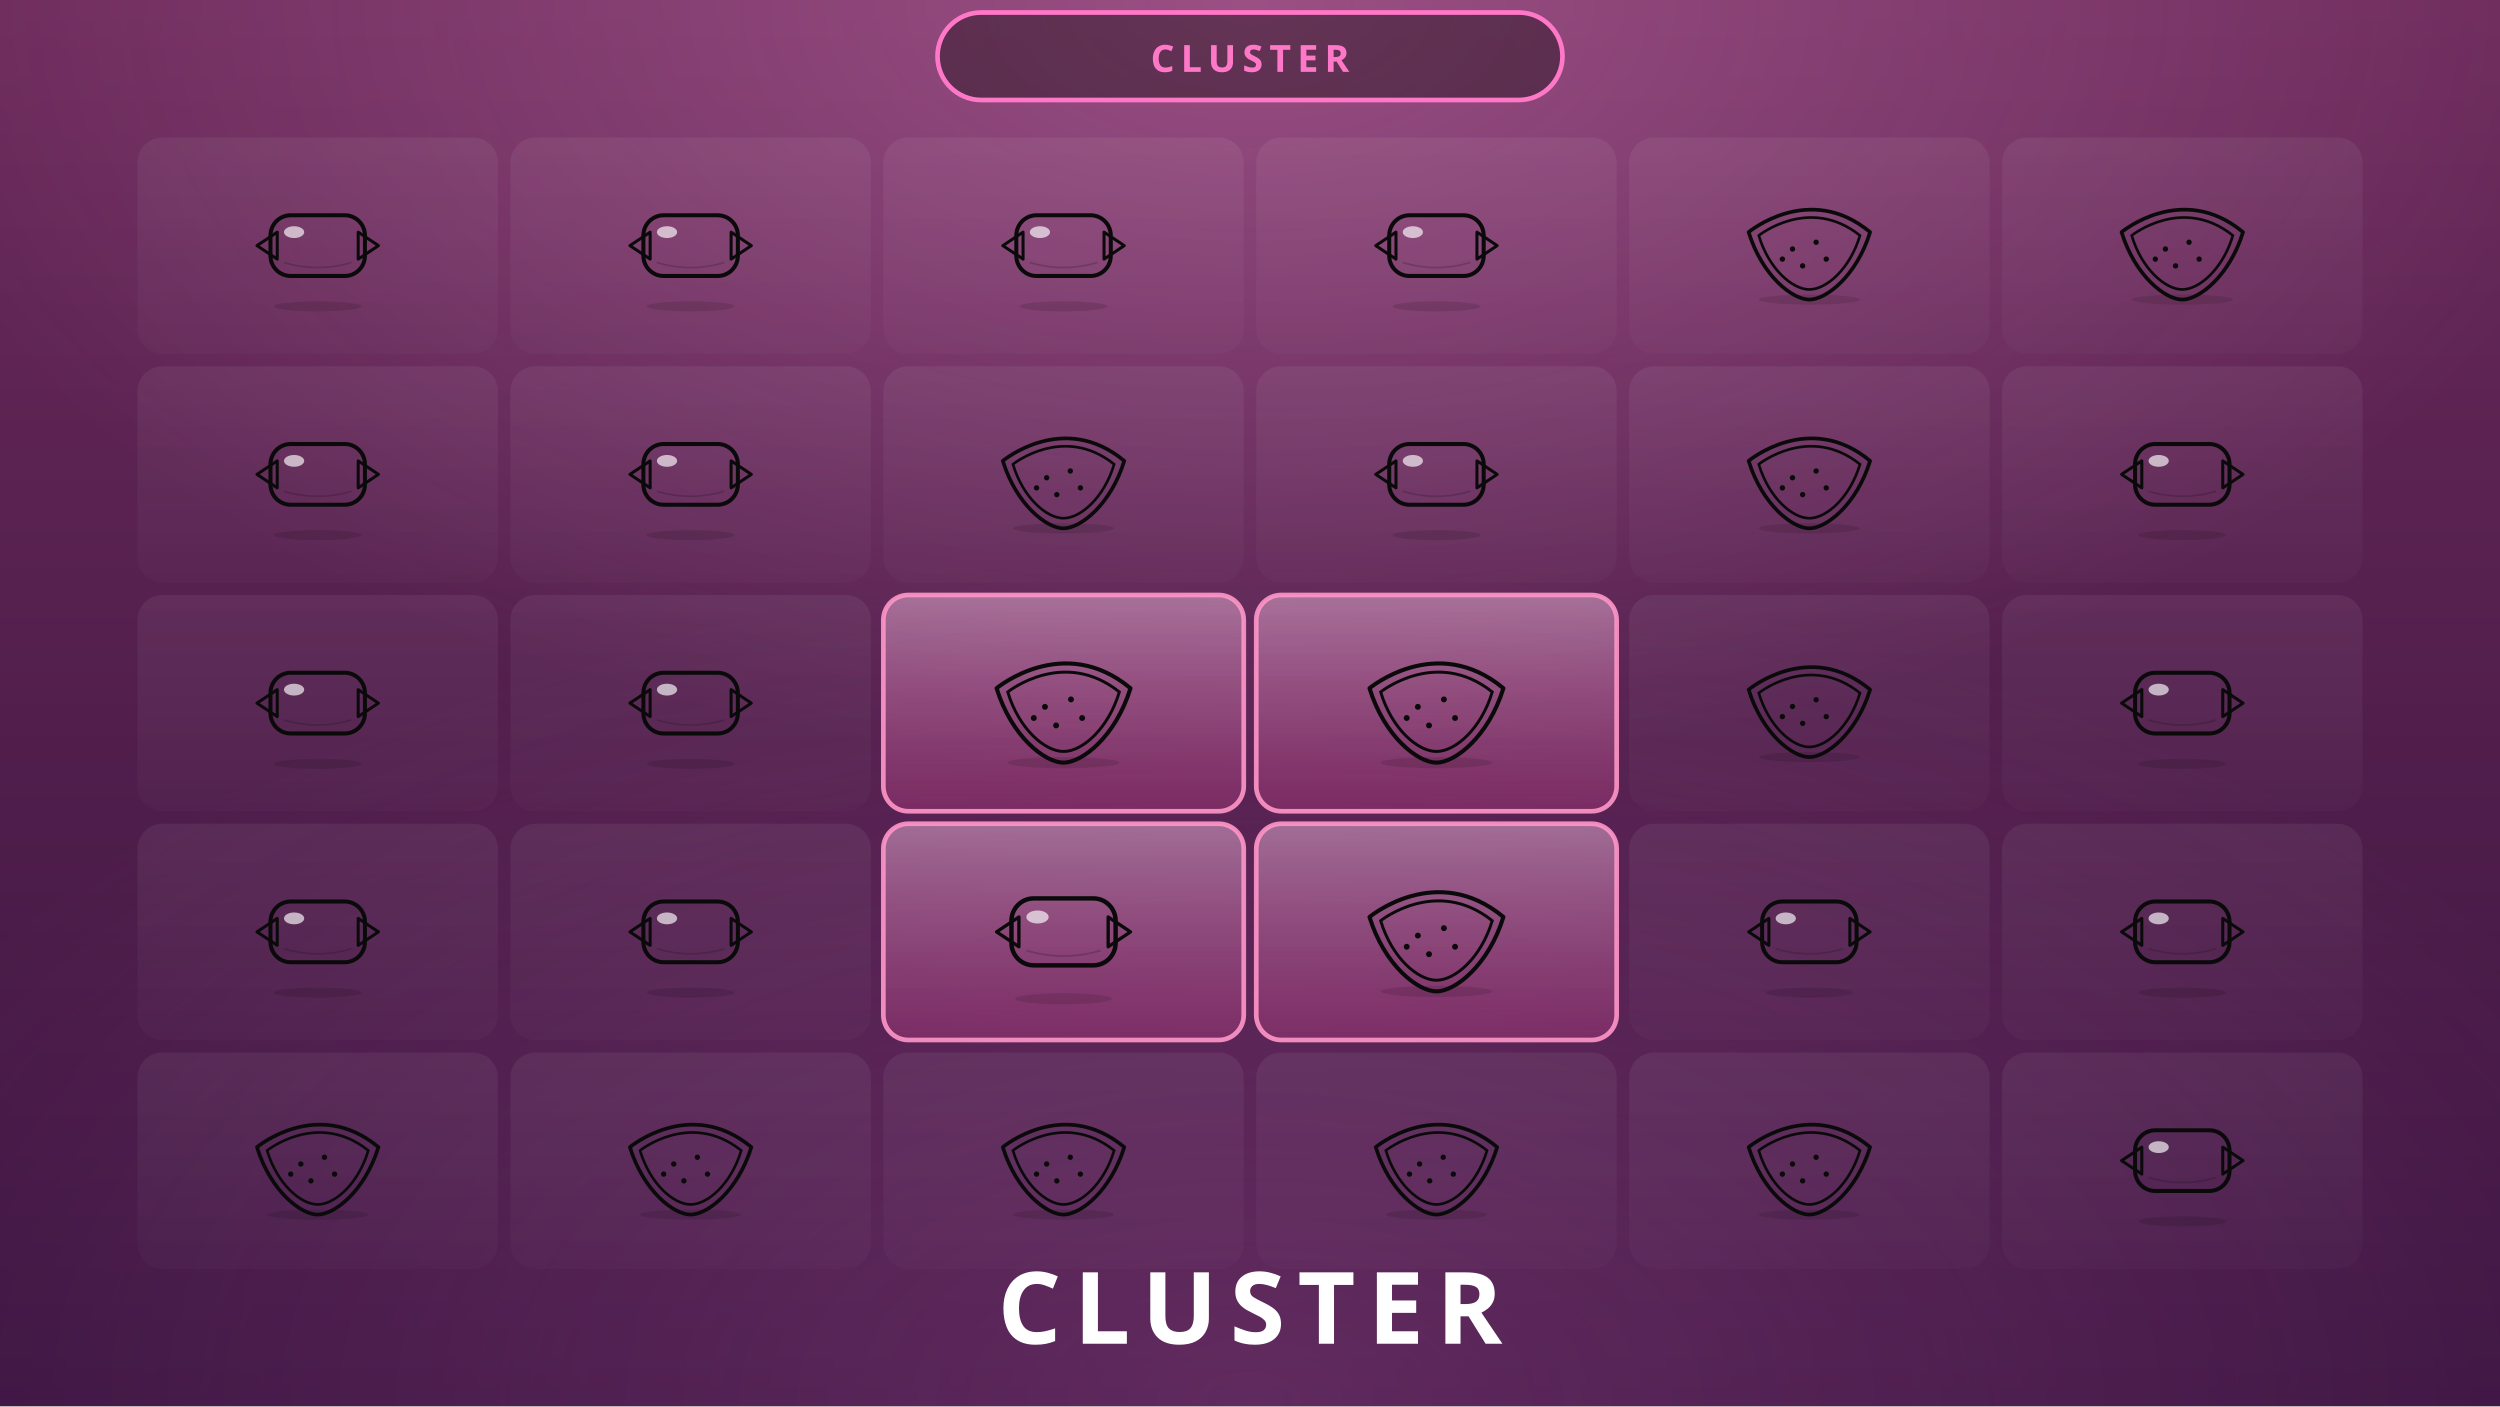
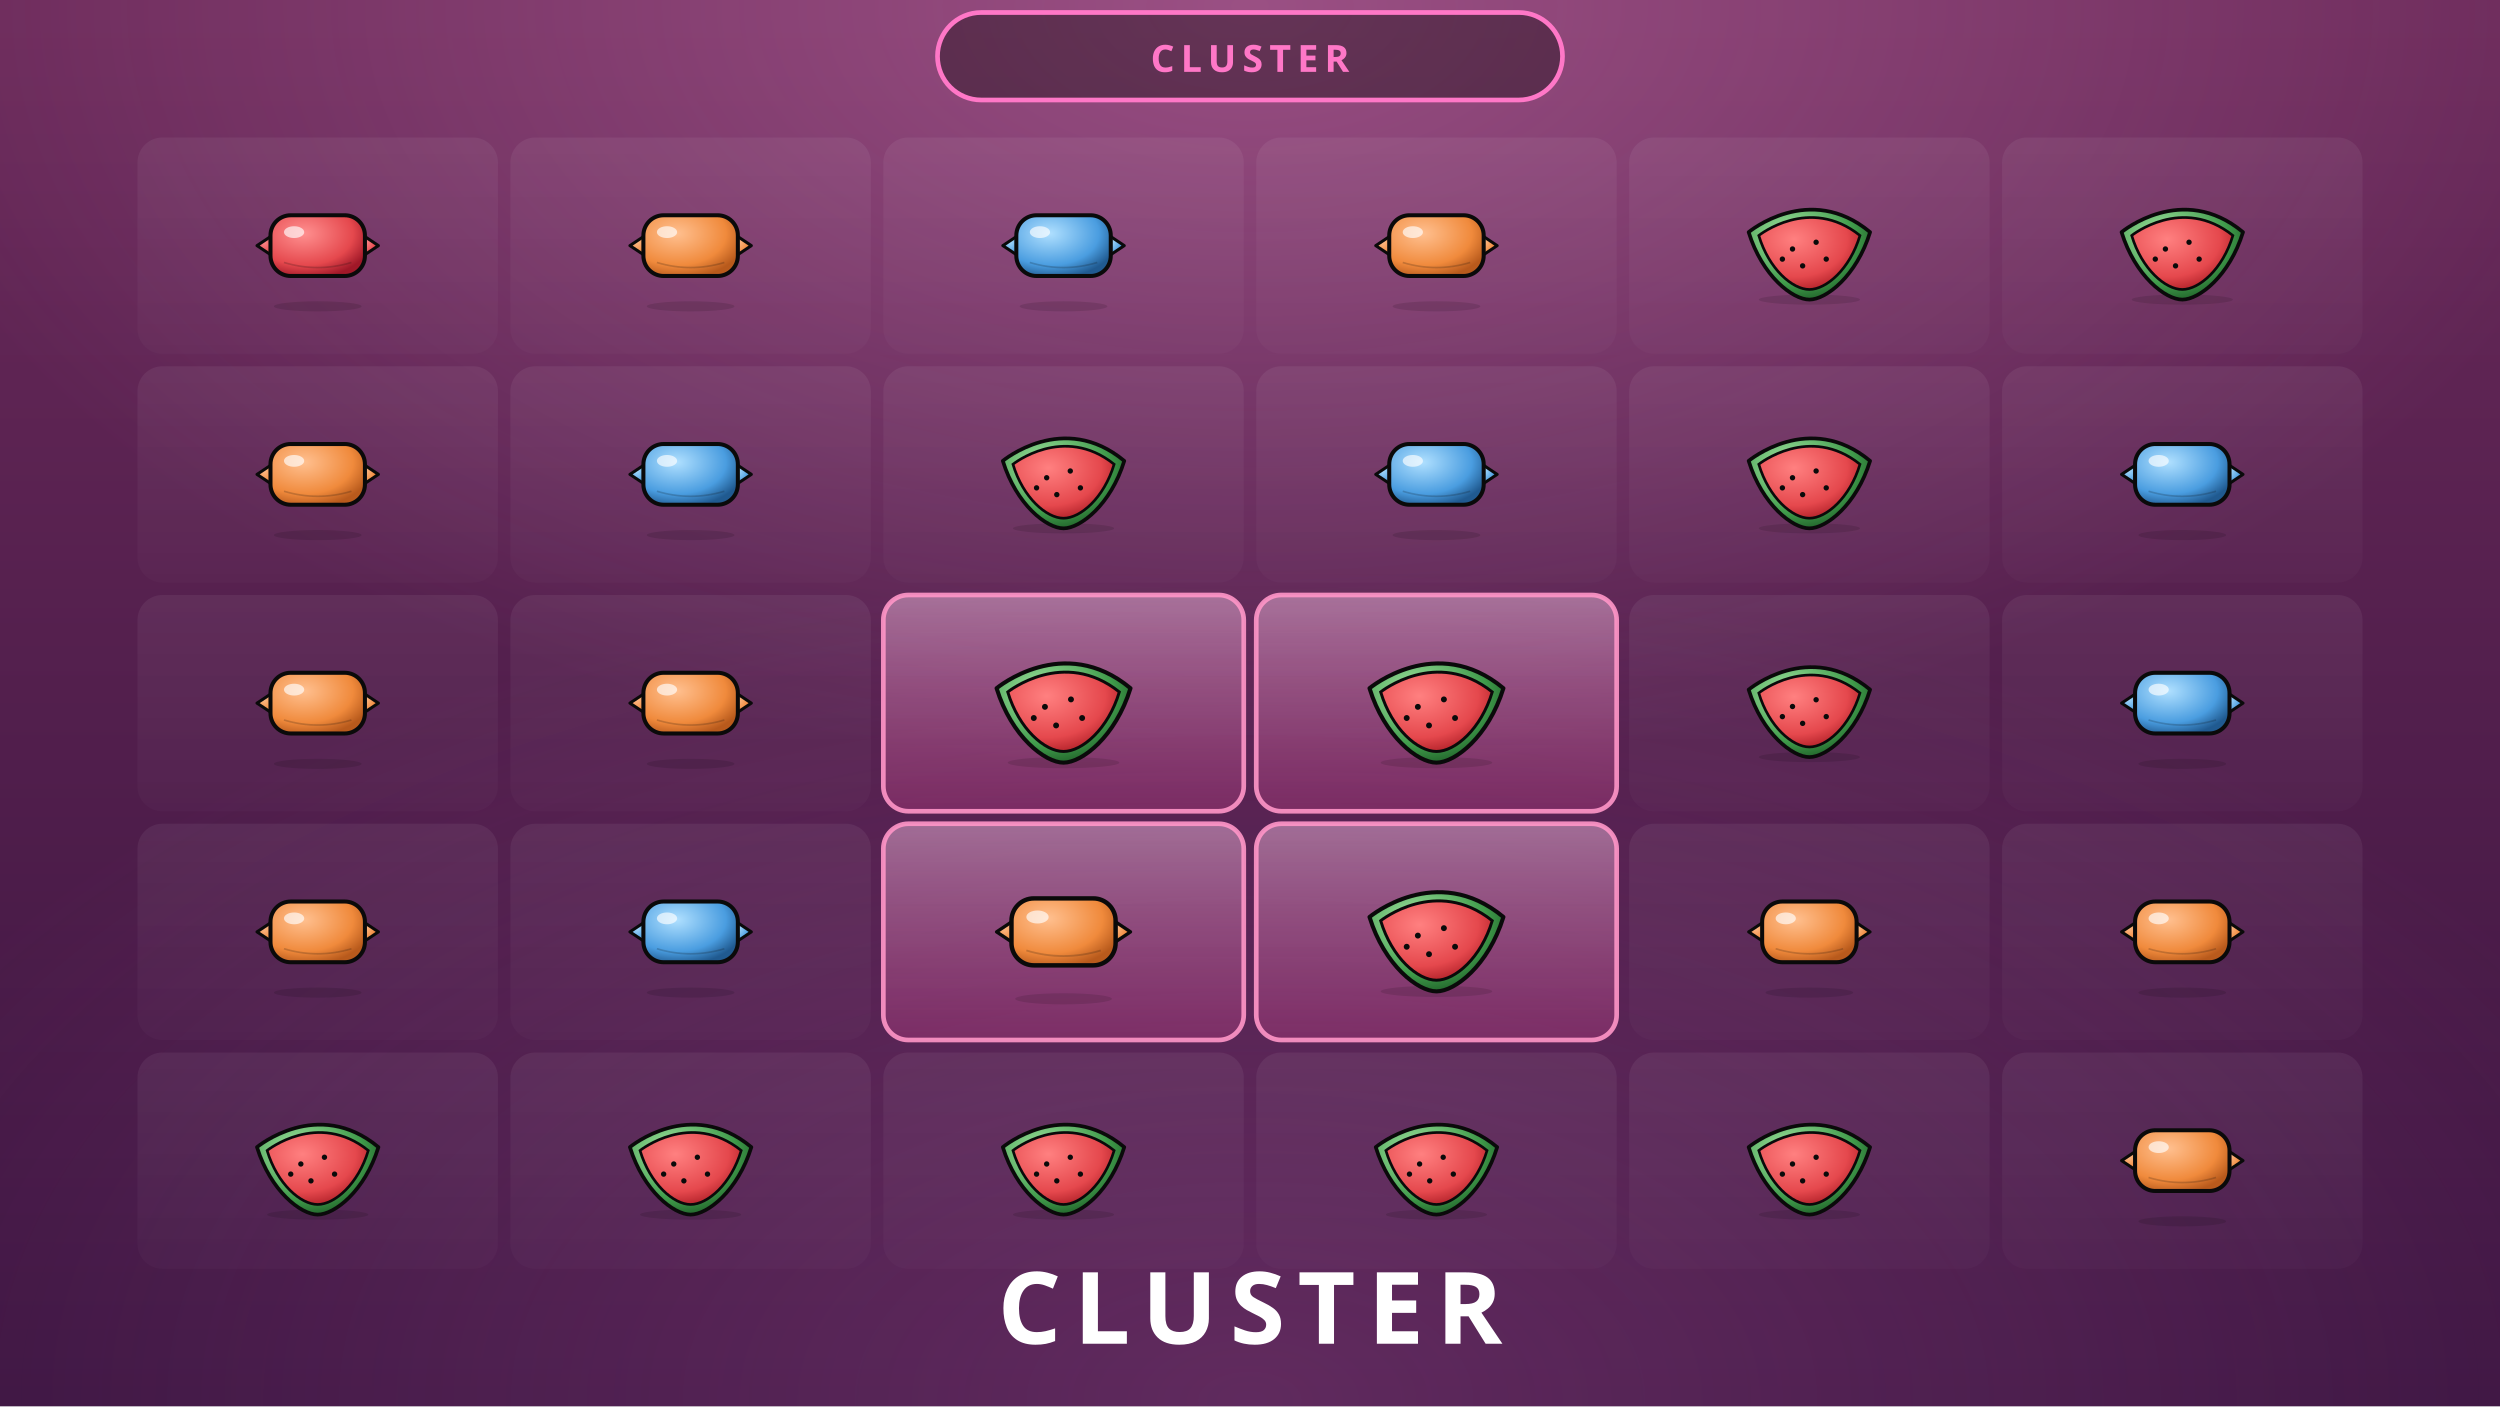
<svg xmlns="http://www.w3.org/2000/svg" viewBox="0 0 800 450" preserveAspectRatio="xMidYMid slice">
  <defs>
+     <radialGradient id="sw-blue" cx="35%" cy="30%" r="75%">
+       <stop offset="0%" stop-color="#b0e0ff" />
+       <stop offset="70%" stop-color="#4a9de0" />
+       <stop offset="100%" stop-color="#205a90" />
+     </radialGradient>
+     <radialGradient id="sw-green" cx="35%" cy="30%" r="75%">
+       <stop offset="0%" stop-color="#a8eaa8" />
+       <stop offset="70%" stop-color="#3f9a4a" />
+       <stop offset="100%" stop-color="#1f6028" />
+     </radialGradient>
+     <radialGradient id="sw-purple" cx="35%" cy="30%" r="75%">
+       <stop offset="0%" stop-color="#d8b0f0" />
+       <stop offset="70%" stop-color="#9060c0" />
+       <stop offset="100%" stop-color="#5a3080" />
+     </radialGradient>
+     <radialGradient id="sw-red" cx="35%" cy="30%" r="75%">
+       <stop offset="0%" stop-color="#ff9090" />
+       <stop offset="70%" stop-color="#e5484d" />
+       <stop offset="100%" stop-color="#a01828" />
+     </radialGradient>
+     <radialGradient id="sw-orange" cx="35%" cy="30%" r="75%">
+       <stop offset="0%" stop-color="#ffc090" />
+       <stop offset="70%" stop-color="#f08a3c" />
+       <stop offset="100%" stop-color="#b85a1c" />
+     </radialGradient>
+     <radialGradient id="sw-yellow" cx="35%" cy="30%" r="75%">
+       <stop offset="0%" stop-color="#fff2a0" />
+       <stop offset="70%" stop-color="#f0c33e" />
+       <stop offset="100%" stop-color="#a07020" />
+     </radialGradient>
+     <radialGradient id="sw-banana" cx="35%" cy="30%" r="75%">
+       <stop offset="0%" stop-color="#f0e8a0" />
+       <stop offset="70%" stop-color="#d8b84a" />
+       <stop offset="100%" stop-color="#a08030" />
+     </radialGradient>
+     <radialGradient id="sw-grape" cx="35%" cy="30%" r="75%">
+       <stop offset="0%" stop-color="#b088e0" />
+       <stop offset="70%" stop-color="#7a4aa8" />
+       <stop offset="100%" stop-color="#522e80" />
+     </radialGradient>
+     <radialGradient id="sw-watermelon" cx="35%" cy="30%" r="75%">
+       <stop offset="0%" stop-color="#ff8080" />
+       <stop offset="70%" stop-color="#e5484d" />
+       <stop offset="100%" stop-color="#b02028" />
+     </radialGradient>
+     <radialGradient id="sw-apple" cx="35%" cy="30%" r="75%">
+       <stop offset="0%" stop-color="#ff7878" />
+       <stop offset="70%" stop-color="#d03838" />
+       <stop offset="100%" stop-color="#901818" />
+     </radialGradient>
+     <radialGradient id="sw-plum" cx="35%" cy="30%" r="75%">
+       <stop offset="0%" stop-color="#c890d8" />
+       <stop offset="70%" stop-color="#8a4898" />
+       <stop offset="100%" stop-color="#5a2868" />
+     </radialGradient>
+     <linearGradient id="sw-lolli" x1="0" y1="0" x2="1" y2="1">
+       <stop offset="0%" stop-color="#ff9ed8" />
+       <stop offset="50%" stop-color="#c870b8" />
+       <stop offset="100%" stop-color="#7a2870" />
+     </linearGradient>
    <linearGradient id="cellbg" x1="0" y1="0" x2="0" y2="1">
      <stop offset="0" stop-color="#fff" stop-opacity=".06" />
      <stop offset="1" stop-color="#fff" stop-opacity=".02" />
    </linearGradient>
    <linearGradient id="hlbg" x1="0" y1="0" x2="0" y2="1">
      <stop offset="0" stop-color="#ffc8eb" stop-opacity=".4" />
      <stop offset="1" stop-color="#d63b8a" stop-opacity=".25" />
    </linearGradient>
    <radialGradient id="st1" cx="50%" cy="0%" r="55%">
      <stop offset="0" stop-color="#ffa0dc" stop-opacity=".32" />
      <stop offset="1" stop-color="#ffa0dc" stop-opacity="0" />
    </radialGradient>
    <radialGradient id="st2" cx="50%" cy="100%" r="60%">
      <stop offset="0" stop-color="#e678c8" stop-opacity=".22" />
      <stop offset="1" stop-color="#e678c8" stop-opacity="0" />
    </radialGradient>
    <linearGradient id="stbg" x1="0" y1="0" x2="0" y2="1">
      <stop offset="0" stop-color="#6b2a5a" />
      <stop offset="1" stop-color="#3a1440" />
    </linearGradient>
  </defs>
  <rect width="800" height="450" fill="url(#stbg)" />
  <rect width="800" height="450" fill="url(#st1)" />
  <rect width="800" height="450" fill="url(#st2)" />
  <rect x="44" y="44" width="115.333" height="69.2" rx="8" fill="url(#cellbg)" />
  <svg x="74.679" y="51.612" width="53.976" height="53.976" viewBox="0 0 100 100">
    <ellipse cx="50" cy="86" rx="26" ry="3" fill="#000" opacity=".12" />
    <path d="M14 50 L26 42 L26 58 Z" fill="url(#sw-red)" stroke="#0a0a0a" stroke-width="1.8" stroke-linejoin="round" />
    <path d="M86 50 L74 42 L74 58 Z" fill="url(#sw-red)" stroke="#0a0a0a" stroke-width="1.8" stroke-linejoin="round" />
    <rect x="22" y="32" width="56" height="36" rx="12" fill="url(#sw-red)" stroke="#0a0a0a" stroke-width="2.4" />
    <ellipse cx="36" cy="42" rx="6" ry="3.5" fill="#fff" opacity="0.65" />
    <path d="M30 60 Q50 66 70 60" stroke="#0a0a0a" stroke-width="1" fill="none" opacity=".2" />
  </svg>
  <rect x="163.333" y="44" width="115.333" height="69.2" rx="8" fill="url(#cellbg)" />
  <svg x="194.012" y="51.612" width="53.976" height="53.976" viewBox="0 0 100 100">
    <ellipse cx="50" cy="86" rx="26" ry="3" fill="#000" opacity=".12" />
    <path d="M14 50 L26 42 L26 58 Z" fill="url(#sw-orange)" stroke="#0a0a0a" stroke-width="1.8" stroke-linejoin="round" />
    <path d="M86 50 L74 42 L74 58 Z" fill="url(#sw-orange)" stroke="#0a0a0a" stroke-width="1.8" stroke-linejoin="round" />
    <rect x="22" y="32" width="56" height="36" rx="12" fill="url(#sw-orange)" stroke="#0a0a0a" stroke-width="2.4" />
    <ellipse cx="36" cy="42" rx="6" ry="3.5" fill="#fff" opacity="0.65" />
    <path d="M30 60 Q50 66 70 60" stroke="#0a0a0a" stroke-width="1" fill="none" opacity=".2" />
  </svg>
  <rect x="282.667" y="44" width="115.333" height="69.2" rx="8" fill="url(#cellbg)" />
  <svg x="313.345" y="51.612" width="53.976" height="53.976" viewBox="0 0 100 100">
    <ellipse cx="50" cy="86" rx="26" ry="3" fill="#000" opacity=".12" />
    <path d="M14 50 L26 42 L26 58 Z" fill="url(#sw-blue)" stroke="#0a0a0a" stroke-width="1.8" stroke-linejoin="round" />
    <path d="M86 50 L74 42 L74 58 Z" fill="url(#sw-blue)" stroke="#0a0a0a" stroke-width="1.8" stroke-linejoin="round" />
    <rect x="22" y="32" width="56" height="36" rx="12" fill="url(#sw-blue)" stroke="#0a0a0a" stroke-width="2.4" />
    <ellipse cx="36" cy="42" rx="6" ry="3.5" fill="#fff" opacity="0.65" />
    <path d="M30 60 Q50 66 70 60" stroke="#0a0a0a" stroke-width="1" fill="none" opacity=".2" />
  </svg>
  <rect x="402" y="44" width="115.333" height="69.2" rx="8" fill="url(#cellbg)" />
  <svg x="432.679" y="51.612" width="53.976" height="53.976" viewBox="0 0 100 100">
    <ellipse cx="50" cy="86" rx="26" ry="3" fill="#000" opacity=".12" />
    <path d="M14 50 L26 42 L26 58 Z" fill="url(#sw-orange)" stroke="#0a0a0a" stroke-width="1.8" stroke-linejoin="round" />
    <path d="M86 50 L74 42 L74 58 Z" fill="url(#sw-orange)" stroke="#0a0a0a" stroke-width="1.8" stroke-linejoin="round" />
    <rect x="22" y="32" width="56" height="36" rx="12" fill="url(#sw-orange)" stroke="#0a0a0a" stroke-width="2.4" />
    <ellipse cx="36" cy="42" rx="6" ry="3.5" fill="#fff" opacity="0.65" />
    <path d="M30 60 Q50 66 70 60" stroke="#0a0a0a" stroke-width="1" fill="none" opacity=".2" />
  </svg>
  <rect x="521.333" y="44" width="115.333" height="69.2" rx="8" fill="url(#cellbg)" />
  <svg x="552.012" y="51.612" width="53.976" height="53.976" viewBox="0 0 100 100">
    <ellipse cx="50" cy="82" rx="30" ry="3" fill="#000" opacity=".12" />
    <path d="M14 42 C14 42 50 12 86 42 C78 68 60 82 50 82 C40 82 22 68 14 42 Z" fill="url(#sw-green)" stroke="#0a0a0a" stroke-width="2.2" stroke-linejoin="round" />
    <path d="M20 44 C20 44 50 20 80 44 C74 64 60 76 50 76 C40 76 26 64 20 44 Z" fill="url(#sw-watermelon)" stroke="#0a0a0a" stroke-width="1.6" />
    <circle cx="40" cy="52" r="1.6" fill="#0a0a0a" />
    <circle cx="54" cy="48" r="1.6" fill="#0a0a0a" />
    <circle cx="60" cy="58" r="1.6" fill="#0a0a0a" />
    <circle cx="46" cy="62" r="1.6" fill="#0a0a0a" />
    <circle cx="34" cy="58" r="1.6" fill="#0a0a0a" />
  </svg>
  <rect x="640.667" y="44" width="115.333" height="69.2" rx="8" fill="url(#cellbg)" />
  <svg x="671.345" y="51.612" width="53.976" height="53.976" viewBox="0 0 100 100">
    <ellipse cx="50" cy="82" rx="30" ry="3" fill="#000" opacity=".12" />
    <path d="M14 42 C14 42 50 12 86 42 C78 68 60 82 50 82 C40 82 22 68 14 42 Z" fill="url(#sw-green)" stroke="#0a0a0a" stroke-width="2.2" stroke-linejoin="round" />
    <path d="M20 44 C20 44 50 20 80 44 C74 64 60 76 50 76 C40 76 26 64 20 44 Z" fill="url(#sw-watermelon)" stroke="#0a0a0a" stroke-width="1.6" />
    <circle cx="40" cy="52" r="1.6" fill="#0a0a0a" />
    <circle cx="54" cy="48" r="1.6" fill="#0a0a0a" />
    <circle cx="60" cy="58" r="1.6" fill="#0a0a0a" />
    <circle cx="46" cy="62" r="1.6" fill="#0a0a0a" />
    <circle cx="34" cy="58" r="1.6" fill="#0a0a0a" />
  </svg>
  <rect x="44" y="117.2" width="115.333" height="69.2" rx="8" fill="url(#cellbg)" />
  <svg x="74.679" y="124.812" width="53.976" height="53.976" viewBox="0 0 100 100">
    <ellipse cx="50" cy="86" rx="26" ry="3" fill="#000" opacity=".12" />
    <path d="M14 50 L26 42 L26 58 Z" fill="url(#sw-orange)" stroke="#0a0a0a" stroke-width="1.8" stroke-linejoin="round" />
    <path d="M86 50 L74 42 L74 58 Z" fill="url(#sw-orange)" stroke="#0a0a0a" stroke-width="1.8" stroke-linejoin="round" />
    <rect x="22" y="32" width="56" height="36" rx="12" fill="url(#sw-orange)" stroke="#0a0a0a" stroke-width="2.4" />
    <ellipse cx="36" cy="42" rx="6" ry="3.5" fill="#fff" opacity="0.65" />
    <path d="M30 60 Q50 66 70 60" stroke="#0a0a0a" stroke-width="1" fill="none" opacity=".2" />
  </svg>
  <rect x="163.333" y="117.2" width="115.333" height="69.2" rx="8" fill="url(#cellbg)" />
  <svg x="194.012" y="124.812" width="53.976" height="53.976" viewBox="0 0 100 100">
    <ellipse cx="50" cy="86" rx="26" ry="3" fill="#000" opacity=".12" />
    <path d="M14 50 L26 42 L26 58 Z" fill="url(#sw-blue)" stroke="#0a0a0a" stroke-width="1.8" stroke-linejoin="round" />
    <path d="M86 50 L74 42 L74 58 Z" fill="url(#sw-blue)" stroke="#0a0a0a" stroke-width="1.8" stroke-linejoin="round" />
    <rect x="22" y="32" width="56" height="36" rx="12" fill="url(#sw-blue)" stroke="#0a0a0a" stroke-width="2.4" />
    <ellipse cx="36" cy="42" rx="6" ry="3.5" fill="#fff" opacity="0.65" />
    <path d="M30 60 Q50 66 70 60" stroke="#0a0a0a" stroke-width="1" fill="none" opacity=".2" />
  </svg>
  <rect x="282.667" y="117.2" width="115.333" height="69.2" rx="8" fill="url(#cellbg)" />
  <svg x="313.345" y="124.812" width="53.976" height="53.976" viewBox="0 0 100 100">
    <ellipse cx="50" cy="82" rx="30" ry="3" fill="#000" opacity=".12" />
    <path d="M14 42 C14 42 50 12 86 42 C78 68 60 82 50 82 C40 82 22 68 14 42 Z" fill="url(#sw-green)" stroke="#0a0a0a" stroke-width="2.2" stroke-linejoin="round" />
    <path d="M20 44 C20 44 50 20 80 44 C74 64 60 76 50 76 C40 76 26 64 20 44 Z" fill="url(#sw-watermelon)" stroke="#0a0a0a" stroke-width="1.6" />
    <circle cx="40" cy="52" r="1.6" fill="#0a0a0a" />
    <circle cx="54" cy="48" r="1.6" fill="#0a0a0a" />
    <circle cx="60" cy="58" r="1.6" fill="#0a0a0a" />
    <circle cx="46" cy="62" r="1.6" fill="#0a0a0a" />
    <circle cx="34" cy="58" r="1.6" fill="#0a0a0a" />
  </svg>
  <rect x="402" y="117.2" width="115.333" height="69.2" rx="8" fill="url(#cellbg)" />
  <svg x="432.679" y="124.812" width="53.976" height="53.976" viewBox="0 0 100 100">
    <ellipse cx="50" cy="86" rx="26" ry="3" fill="#000" opacity=".12" />
    <path d="M14 50 L26 42 L26 58 Z" fill="url(#sw-blue)" stroke="#0a0a0a" stroke-width="1.8" stroke-linejoin="round" />
    <path d="M86 50 L74 42 L74 58 Z" fill="url(#sw-blue)" stroke="#0a0a0a" stroke-width="1.8" stroke-linejoin="round" />
    <rect x="22" y="32" width="56" height="36" rx="12" fill="url(#sw-blue)" stroke="#0a0a0a" stroke-width="2.4" />
    <ellipse cx="36" cy="42" rx="6" ry="3.5" fill="#fff" opacity="0.65" />
    <path d="M30 60 Q50 66 70 60" stroke="#0a0a0a" stroke-width="1" fill="none" opacity=".2" />
  </svg>
  <rect x="521.333" y="117.2" width="115.333" height="69.2" rx="8" fill="url(#cellbg)" />
  <svg x="552.012" y="124.812" width="53.976" height="53.976" viewBox="0 0 100 100">
    <ellipse cx="50" cy="82" rx="30" ry="3" fill="#000" opacity=".12" />
    <path d="M14 42 C14 42 50 12 86 42 C78 68 60 82 50 82 C40 82 22 68 14 42 Z" fill="url(#sw-green)" stroke="#0a0a0a" stroke-width="2.2" stroke-linejoin="round" />
    <path d="M20 44 C20 44 50 20 80 44 C74 64 60 76 50 76 C40 76 26 64 20 44 Z" fill="url(#sw-watermelon)" stroke="#0a0a0a" stroke-width="1.6" />
    <circle cx="40" cy="52" r="1.6" fill="#0a0a0a" />
    <circle cx="54" cy="48" r="1.6" fill="#0a0a0a" />
    <circle cx="60" cy="58" r="1.6" fill="#0a0a0a" />
    <circle cx="46" cy="62" r="1.6" fill="#0a0a0a" />
    <circle cx="34" cy="58" r="1.6" fill="#0a0a0a" />
  </svg>
  <rect x="640.667" y="117.2" width="115.333" height="69.2" rx="8" fill="url(#cellbg)" />
  <svg x="671.345" y="124.812" width="53.976" height="53.976" viewBox="0 0 100 100">
    <ellipse cx="50" cy="86" rx="26" ry="3" fill="#000" opacity=".12" />
    <path d="M14 50 L26 42 L26 58 Z" fill="url(#sw-blue)" stroke="#0a0a0a" stroke-width="1.8" stroke-linejoin="round" />
    <path d="M86 50 L74 42 L74 58 Z" fill="url(#sw-blue)" stroke="#0a0a0a" stroke-width="1.8" stroke-linejoin="round" />
    <rect x="22" y="32" width="56" height="36" rx="12" fill="url(#sw-blue)" stroke="#0a0a0a" stroke-width="2.4" />
    <ellipse cx="36" cy="42" rx="6" ry="3.5" fill="#fff" opacity="0.65" />
    <path d="M30 60 Q50 66 70 60" stroke="#0a0a0a" stroke-width="1" fill="none" opacity=".2" />
  </svg>
  <rect x="44" y="190.4" width="115.333" height="69.2" rx="8" fill="url(#cellbg)" />
  <svg x="74.679" y="198.012" width="53.976" height="53.976" viewBox="0 0 100 100">
    <ellipse cx="50" cy="86" rx="26" ry="3" fill="#000" opacity=".12" />
    <path d="M14 50 L26 42 L26 58 Z" fill="url(#sw-orange)" stroke="#0a0a0a" stroke-width="1.8" stroke-linejoin="round" />
    <path d="M86 50 L74 42 L74 58 Z" fill="url(#sw-orange)" stroke="#0a0a0a" stroke-width="1.8" stroke-linejoin="round" />
    <rect x="22" y="32" width="56" height="36" rx="12" fill="url(#sw-orange)" stroke="#0a0a0a" stroke-width="2.4" />
    <ellipse cx="36" cy="42" rx="6" ry="3.5" fill="#fff" opacity="0.65" />
    <path d="M30 60 Q50 66 70 60" stroke="#0a0a0a" stroke-width="1" fill="none" opacity=".2" />
  </svg>
  <rect x="163.333" y="190.4" width="115.333" height="69.2" rx="8" fill="url(#cellbg)" />
  <svg x="194.012" y="198.012" width="53.976" height="53.976" viewBox="0 0 100 100">
    <ellipse cx="50" cy="86" rx="26" ry="3" fill="#000" opacity=".12" />
    <path d="M14 50 L26 42 L26 58 Z" fill="url(#sw-orange)" stroke="#0a0a0a" stroke-width="1.8" stroke-linejoin="round" />
    <path d="M86 50 L74 42 L74 58 Z" fill="url(#sw-orange)" stroke="#0a0a0a" stroke-width="1.8" stroke-linejoin="round" />
    <rect x="22" y="32" width="56" height="36" rx="12" fill="url(#sw-orange)" stroke="#0a0a0a" stroke-width="2.4" />
    <ellipse cx="36" cy="42" rx="6" ry="3.5" fill="#fff" opacity="0.65" />
    <path d="M30 60 Q50 66 70 60" stroke="#0a0a0a" stroke-width="1" fill="none" opacity=".2" />
  </svg>
  <rect x="282.667" y="190.4" width="115.333" height="69.2" rx="8" fill="url(#cellbg)" />
  <rect x="282.667" y="190.4" width="115.333" height="69.2" rx="8" fill="url(#hlbg)" stroke="rgba(255,150,200,.9)" stroke-width="1.5" />
  <svg x="310.577" y="195.244" width="59.512" height="59.512" viewBox="0 0 100 100">
    <ellipse cx="50" cy="82" rx="30" ry="3" fill="#000" opacity=".12" />
    <path d="M14 42 C14 42 50 12 86 42 C78 68 60 82 50 82 C40 82 22 68 14 42 Z" fill="url(#sw-green)" stroke="#0a0a0a" stroke-width="2.2" stroke-linejoin="round" />
    <path d="M20 44 C20 44 50 20 80 44 C74 64 60 76 50 76 C40 76 26 64 20 44 Z" fill="url(#sw-watermelon)" stroke="#0a0a0a" stroke-width="1.6" />
    <circle cx="40" cy="52" r="1.6" fill="#0a0a0a" />
    <circle cx="54" cy="48" r="1.6" fill="#0a0a0a" />
    <circle cx="60" cy="58" r="1.6" fill="#0a0a0a" />
    <circle cx="46" cy="62" r="1.6" fill="#0a0a0a" />
    <circle cx="34" cy="58" r="1.6" fill="#0a0a0a" />
  </svg>
  <rect x="402" y="190.4" width="115.333" height="69.2" rx="8" fill="url(#cellbg)" />
  <rect x="402" y="190.4" width="115.333" height="69.2" rx="8" fill="url(#hlbg)" stroke="rgba(255,150,200,.9)" stroke-width="1.5" />
  <svg x="429.911" y="195.244" width="59.512" height="59.512" viewBox="0 0 100 100">
    <ellipse cx="50" cy="82" rx="30" ry="3" fill="#000" opacity=".12" />
    <path d="M14 42 C14 42 50 12 86 42 C78 68 60 82 50 82 C40 82 22 68 14 42 Z" fill="url(#sw-green)" stroke="#0a0a0a" stroke-width="2.2" stroke-linejoin="round" />
    <path d="M20 44 C20 44 50 20 80 44 C74 64 60 76 50 76 C40 76 26 64 20 44 Z" fill="url(#sw-watermelon)" stroke="#0a0a0a" stroke-width="1.6" />
    <circle cx="40" cy="52" r="1.6" fill="#0a0a0a" />
    <circle cx="54" cy="48" r="1.6" fill="#0a0a0a" />
    <circle cx="60" cy="58" r="1.6" fill="#0a0a0a" />
    <circle cx="46" cy="62" r="1.6" fill="#0a0a0a" />
    <circle cx="34" cy="58" r="1.6" fill="#0a0a0a" />
  </svg>
  <rect x="521.333" y="190.4" width="115.333" height="69.2" rx="8" fill="url(#cellbg)" />
  <svg x="552.012" y="198.012" width="53.976" height="53.976" viewBox="0 0 100 100">
    <ellipse cx="50" cy="82" rx="30" ry="3" fill="#000" opacity=".12" />
    <path d="M14 42 C14 42 50 12 86 42 C78 68 60 82 50 82 C40 82 22 68 14 42 Z" fill="url(#sw-green)" stroke="#0a0a0a" stroke-width="2.2" stroke-linejoin="round" />
    <path d="M20 44 C20 44 50 20 80 44 C74 64 60 76 50 76 C40 76 26 64 20 44 Z" fill="url(#sw-watermelon)" stroke="#0a0a0a" stroke-width="1.6" />
    <circle cx="40" cy="52" r="1.6" fill="#0a0a0a" />
    <circle cx="54" cy="48" r="1.6" fill="#0a0a0a" />
    <circle cx="60" cy="58" r="1.6" fill="#0a0a0a" />
    <circle cx="46" cy="62" r="1.6" fill="#0a0a0a" />
    <circle cx="34" cy="58" r="1.6" fill="#0a0a0a" />
  </svg>
  <rect x="640.667" y="190.4" width="115.333" height="69.2" rx="8" fill="url(#cellbg)" />
  <svg x="671.345" y="198.012" width="53.976" height="53.976" viewBox="0 0 100 100">
    <ellipse cx="50" cy="86" rx="26" ry="3" fill="#000" opacity=".12" />
    <path d="M14 50 L26 42 L26 58 Z" fill="url(#sw-blue)" stroke="#0a0a0a" stroke-width="1.8" stroke-linejoin="round" />
    <path d="M86 50 L74 42 L74 58 Z" fill="url(#sw-blue)" stroke="#0a0a0a" stroke-width="1.8" stroke-linejoin="round" />
    <rect x="22" y="32" width="56" height="36" rx="12" fill="url(#sw-blue)" stroke="#0a0a0a" stroke-width="2.4" />
    <ellipse cx="36" cy="42" rx="6" ry="3.5" fill="#fff" opacity="0.65" />
    <path d="M30 60 Q50 66 70 60" stroke="#0a0a0a" stroke-width="1" fill="none" opacity=".2" />
  </svg>
  <rect x="44" y="263.6" width="115.333" height="69.2" rx="8" fill="url(#cellbg)" />
  <svg x="74.679" y="271.212" width="53.976" height="53.976" viewBox="0 0 100 100">
    <ellipse cx="50" cy="86" rx="26" ry="3" fill="#000" opacity=".12" />
    <path d="M14 50 L26 42 L26 58 Z" fill="url(#sw-orange)" stroke="#0a0a0a" stroke-width="1.8" stroke-linejoin="round" />
    <path d="M86 50 L74 42 L74 58 Z" fill="url(#sw-orange)" stroke="#0a0a0a" stroke-width="1.8" stroke-linejoin="round" />
    <rect x="22" y="32" width="56" height="36" rx="12" fill="url(#sw-orange)" stroke="#0a0a0a" stroke-width="2.4" />
    <ellipse cx="36" cy="42" rx="6" ry="3.5" fill="#fff" opacity="0.65" />
    <path d="M30 60 Q50 66 70 60" stroke="#0a0a0a" stroke-width="1" fill="none" opacity=".2" />
  </svg>
  <rect x="163.333" y="263.6" width="115.333" height="69.2" rx="8" fill="url(#cellbg)" />
  <svg x="194.012" y="271.212" width="53.976" height="53.976" viewBox="0 0 100 100">
    <ellipse cx="50" cy="86" rx="26" ry="3" fill="#000" opacity=".12" />
    <path d="M14 50 L26 42 L26 58 Z" fill="url(#sw-blue)" stroke="#0a0a0a" stroke-width="1.8" stroke-linejoin="round" />
    <path d="M86 50 L74 42 L74 58 Z" fill="url(#sw-blue)" stroke="#0a0a0a" stroke-width="1.8" stroke-linejoin="round" />
    <rect x="22" y="32" width="56" height="36" rx="12" fill="url(#sw-blue)" stroke="#0a0a0a" stroke-width="2.4" />
    <ellipse cx="36" cy="42" rx="6" ry="3.5" fill="#fff" opacity="0.65" />
    <path d="M30 60 Q50 66 70 60" stroke="#0a0a0a" stroke-width="1" fill="none" opacity=".2" />
  </svg>
  <rect x="282.667" y="263.6" width="115.333" height="69.2" rx="8" fill="url(#cellbg)" />
  <rect x="282.667" y="263.6" width="115.333" height="69.2" rx="8" fill="url(#hlbg)" stroke="rgba(255,150,200,.9)" stroke-width="1.5" />
  <svg x="310.577" y="268.444" width="59.512" height="59.512" viewBox="0 0 100 100">
    <ellipse cx="50" cy="86" rx="26" ry="3" fill="#000" opacity=".12" />
    <path d="M14 50 L26 42 L26 58 Z" fill="url(#sw-orange)" stroke="#0a0a0a" stroke-width="1.8" stroke-linejoin="round" />
    <path d="M86 50 L74 42 L74 58 Z" fill="url(#sw-orange)" stroke="#0a0a0a" stroke-width="1.8" stroke-linejoin="round" />
    <rect x="22" y="32" width="56" height="36" rx="12" fill="url(#sw-orange)" stroke="#0a0a0a" stroke-width="2.4" />
    <ellipse cx="36" cy="42" rx="6" ry="3.5" fill="#fff" opacity="0.65" />
    <path d="M30 60 Q50 66 70 60" stroke="#0a0a0a" stroke-width="1" fill="none" opacity=".2" />
  </svg>
  <rect x="402" y="263.6" width="115.333" height="69.2" rx="8" fill="url(#cellbg)" />
  <rect x="402" y="263.6" width="115.333" height="69.2" rx="8" fill="url(#hlbg)" stroke="rgba(255,150,200,.9)" stroke-width="1.5" />
  <svg x="429.911" y="268.444" width="59.512" height="59.512" viewBox="0 0 100 100">
    <ellipse cx="50" cy="82" rx="30" ry="3" fill="#000" opacity=".12" />
    <path d="M14 42 C14 42 50 12 86 42 C78 68 60 82 50 82 C40 82 22 68 14 42 Z" fill="url(#sw-green)" stroke="#0a0a0a" stroke-width="2.2" stroke-linejoin="round" />
    <path d="M20 44 C20 44 50 20 80 44 C74 64 60 76 50 76 C40 76 26 64 20 44 Z" fill="url(#sw-watermelon)" stroke="#0a0a0a" stroke-width="1.6" />
    <circle cx="40" cy="52" r="1.6" fill="#0a0a0a" />
    <circle cx="54" cy="48" r="1.6" fill="#0a0a0a" />
    <circle cx="60" cy="58" r="1.6" fill="#0a0a0a" />
    <circle cx="46" cy="62" r="1.6" fill="#0a0a0a" />
    <circle cx="34" cy="58" r="1.6" fill="#0a0a0a" />
  </svg>
  <rect x="521.333" y="263.6" width="115.333" height="69.2" rx="8" fill="url(#cellbg)" />
  <svg x="552.012" y="271.212" width="53.976" height="53.976" viewBox="0 0 100 100">
    <ellipse cx="50" cy="86" rx="26" ry="3" fill="#000" opacity=".12" />
    <path d="M14 50 L26 42 L26 58 Z" fill="url(#sw-orange)" stroke="#0a0a0a" stroke-width="1.8" stroke-linejoin="round" />
    <path d="M86 50 L74 42 L74 58 Z" fill="url(#sw-orange)" stroke="#0a0a0a" stroke-width="1.8" stroke-linejoin="round" />
    <rect x="22" y="32" width="56" height="36" rx="12" fill="url(#sw-orange)" stroke="#0a0a0a" stroke-width="2.4" />
    <ellipse cx="36" cy="42" rx="6" ry="3.5" fill="#fff" opacity="0.65" />
    <path d="M30 60 Q50 66 70 60" stroke="#0a0a0a" stroke-width="1" fill="none" opacity=".2" />
  </svg>
  <rect x="640.667" y="263.6" width="115.333" height="69.2" rx="8" fill="url(#cellbg)" />
  <svg x="671.345" y="271.212" width="53.976" height="53.976" viewBox="0 0 100 100">
    <ellipse cx="50" cy="86" rx="26" ry="3" fill="#000" opacity=".12" />
    <path d="M14 50 L26 42 L26 58 Z" fill="url(#sw-orange)" stroke="#0a0a0a" stroke-width="1.8" stroke-linejoin="round" />
    <path d="M86 50 L74 42 L74 58 Z" fill="url(#sw-orange)" stroke="#0a0a0a" stroke-width="1.8" stroke-linejoin="round" />
    <rect x="22" y="32" width="56" height="36" rx="12" fill="url(#sw-orange)" stroke="#0a0a0a" stroke-width="2.4" />
    <ellipse cx="36" cy="42" rx="6" ry="3.5" fill="#fff" opacity="0.65" />
    <path d="M30 60 Q50 66 70 60" stroke="#0a0a0a" stroke-width="1" fill="none" opacity=".2" />
  </svg>
  <rect x="44" y="336.8" width="115.333" height="69.2" rx="8" fill="url(#cellbg)" />
  <svg x="74.679" y="344.412" width="53.976" height="53.976" viewBox="0 0 100 100">
    <ellipse cx="50" cy="82" rx="30" ry="3" fill="#000" opacity=".12" />
    <path d="M14 42 C14 42 50 12 86 42 C78 68 60 82 50 82 C40 82 22 68 14 42 Z" fill="url(#sw-green)" stroke="#0a0a0a" stroke-width="2.2" stroke-linejoin="round" />
    <path d="M20 44 C20 44 50 20 80 44 C74 64 60 76 50 76 C40 76 26 64 20 44 Z" fill="url(#sw-watermelon)" stroke="#0a0a0a" stroke-width="1.6" />
    <circle cx="40" cy="52" r="1.6" fill="#0a0a0a" />
    <circle cx="54" cy="48" r="1.6" fill="#0a0a0a" />
    <circle cx="60" cy="58" r="1.6" fill="#0a0a0a" />
    <circle cx="46" cy="62" r="1.6" fill="#0a0a0a" />
    <circle cx="34" cy="58" r="1.6" fill="#0a0a0a" />
  </svg>
  <rect x="163.333" y="336.8" width="115.333" height="69.2" rx="8" fill="url(#cellbg)" />
  <svg x="194.012" y="344.412" width="53.976" height="53.976" viewBox="0 0 100 100">
    <ellipse cx="50" cy="82" rx="30" ry="3" fill="#000" opacity=".12" />
    <path d="M14 42 C14 42 50 12 86 42 C78 68 60 82 50 82 C40 82 22 68 14 42 Z" fill="url(#sw-green)" stroke="#0a0a0a" stroke-width="2.2" stroke-linejoin="round" />
    <path d="M20 44 C20 44 50 20 80 44 C74 64 60 76 50 76 C40 76 26 64 20 44 Z" fill="url(#sw-watermelon)" stroke="#0a0a0a" stroke-width="1.6" />
    <circle cx="40" cy="52" r="1.6" fill="#0a0a0a" />
    <circle cx="54" cy="48" r="1.6" fill="#0a0a0a" />
    <circle cx="60" cy="58" r="1.6" fill="#0a0a0a" />
    <circle cx="46" cy="62" r="1.6" fill="#0a0a0a" />
    <circle cx="34" cy="58" r="1.6" fill="#0a0a0a" />
  </svg>
  <rect x="282.667" y="336.8" width="115.333" height="69.2" rx="8" fill="url(#cellbg)" />
  <svg x="313.345" y="344.412" width="53.976" height="53.976" viewBox="0 0 100 100">
    <ellipse cx="50" cy="82" rx="30" ry="3" fill="#000" opacity=".12" />
    <path d="M14 42 C14 42 50 12 86 42 C78 68 60 82 50 82 C40 82 22 68 14 42 Z" fill="url(#sw-green)" stroke="#0a0a0a" stroke-width="2.2" stroke-linejoin="round" />
    <path d="M20 44 C20 44 50 20 80 44 C74 64 60 76 50 76 C40 76 26 64 20 44 Z" fill="url(#sw-watermelon)" stroke="#0a0a0a" stroke-width="1.6" />
    <circle cx="40" cy="52" r="1.6" fill="#0a0a0a" />
    <circle cx="54" cy="48" r="1.6" fill="#0a0a0a" />
    <circle cx="60" cy="58" r="1.6" fill="#0a0a0a" />
    <circle cx="46" cy="62" r="1.6" fill="#0a0a0a" />
    <circle cx="34" cy="58" r="1.6" fill="#0a0a0a" />
  </svg>
  <rect x="402" y="336.8" width="115.333" height="69.2" rx="8" fill="url(#cellbg)" />
  <svg x="432.679" y="344.412" width="53.976" height="53.976" viewBox="0 0 100 100">
    <ellipse cx="50" cy="82" rx="30" ry="3" fill="#000" opacity=".12" />
    <path d="M14 42 C14 42 50 12 86 42 C78 68 60 82 50 82 C40 82 22 68 14 42 Z" fill="url(#sw-green)" stroke="#0a0a0a" stroke-width="2.2" stroke-linejoin="round" />
    <path d="M20 44 C20 44 50 20 80 44 C74 64 60 76 50 76 C40 76 26 64 20 44 Z" fill="url(#sw-watermelon)" stroke="#0a0a0a" stroke-width="1.6" />
    <circle cx="40" cy="52" r="1.6" fill="#0a0a0a" />
    <circle cx="54" cy="48" r="1.6" fill="#0a0a0a" />
    <circle cx="60" cy="58" r="1.6" fill="#0a0a0a" />
    <circle cx="46" cy="62" r="1.6" fill="#0a0a0a" />
    <circle cx="34" cy="58" r="1.6" fill="#0a0a0a" />
  </svg>
  <rect x="521.333" y="336.8" width="115.333" height="69.2" rx="8" fill="url(#cellbg)" />
  <svg x="552.012" y="344.412" width="53.976" height="53.976" viewBox="0 0 100 100">
    <ellipse cx="50" cy="82" rx="30" ry="3" fill="#000" opacity=".12" />
    <path d="M14 42 C14 42 50 12 86 42 C78 68 60 82 50 82 C40 82 22 68 14 42 Z" fill="url(#sw-green)" stroke="#0a0a0a" stroke-width="2.2" stroke-linejoin="round" />
    <path d="M20 44 C20 44 50 20 80 44 C74 64 60 76 50 76 C40 76 26 64 20 44 Z" fill="url(#sw-watermelon)" stroke="#0a0a0a" stroke-width="1.6" />
    <circle cx="40" cy="52" r="1.6" fill="#0a0a0a" />
    <circle cx="54" cy="48" r="1.6" fill="#0a0a0a" />
    <circle cx="60" cy="58" r="1.6" fill="#0a0a0a" />
    <circle cx="46" cy="62" r="1.6" fill="#0a0a0a" />
    <circle cx="34" cy="58" r="1.6" fill="#0a0a0a" />
  </svg>
  <rect x="640.667" y="336.8" width="115.333" height="69.2" rx="8" fill="url(#cellbg)" />
  <svg x="671.345" y="344.412" width="53.976" height="53.976" viewBox="0 0 100 100">
    <ellipse cx="50" cy="86" rx="26" ry="3" fill="#000" opacity=".12" />
    <path d="M14 50 L26 42 L26 58 Z" fill="url(#sw-orange)" stroke="#0a0a0a" stroke-width="1.8" stroke-linejoin="round" />
    <path d="M86 50 L74 42 L74 58 Z" fill="url(#sw-orange)" stroke="#0a0a0a" stroke-width="1.8" stroke-linejoin="round" />
    <rect x="22" y="32" width="56" height="36" rx="12" fill="url(#sw-orange)" stroke="#0a0a0a" stroke-width="2.4" />
    <ellipse cx="36" cy="42" rx="6" ry="3.5" fill="#fff" opacity="0.65" />
    <path d="M30 60 Q50 66 70 60" stroke="#0a0a0a" stroke-width="1" fill="none" opacity=".2" />
  </svg>
  <rect x="300" y="4" width="200" height="28" rx="14" fill="rgba(0,0,0,.35)" stroke="#ff77c7" stroke-width="1.5" />
  <text x="400" y="23" text-anchor="middle" font-size="12" font-weight="700" fill="#ff77c7" font-family="system-ui,sans-serif" letter-spacing="2">CLUSTER</text>
  <text x="400" y="430" text-anchor="middle" font-size="32" font-weight="900" fill="#fff" font-family="system-ui,sans-serif" letter-spacing="4">CLUSTER</text>
</svg>
